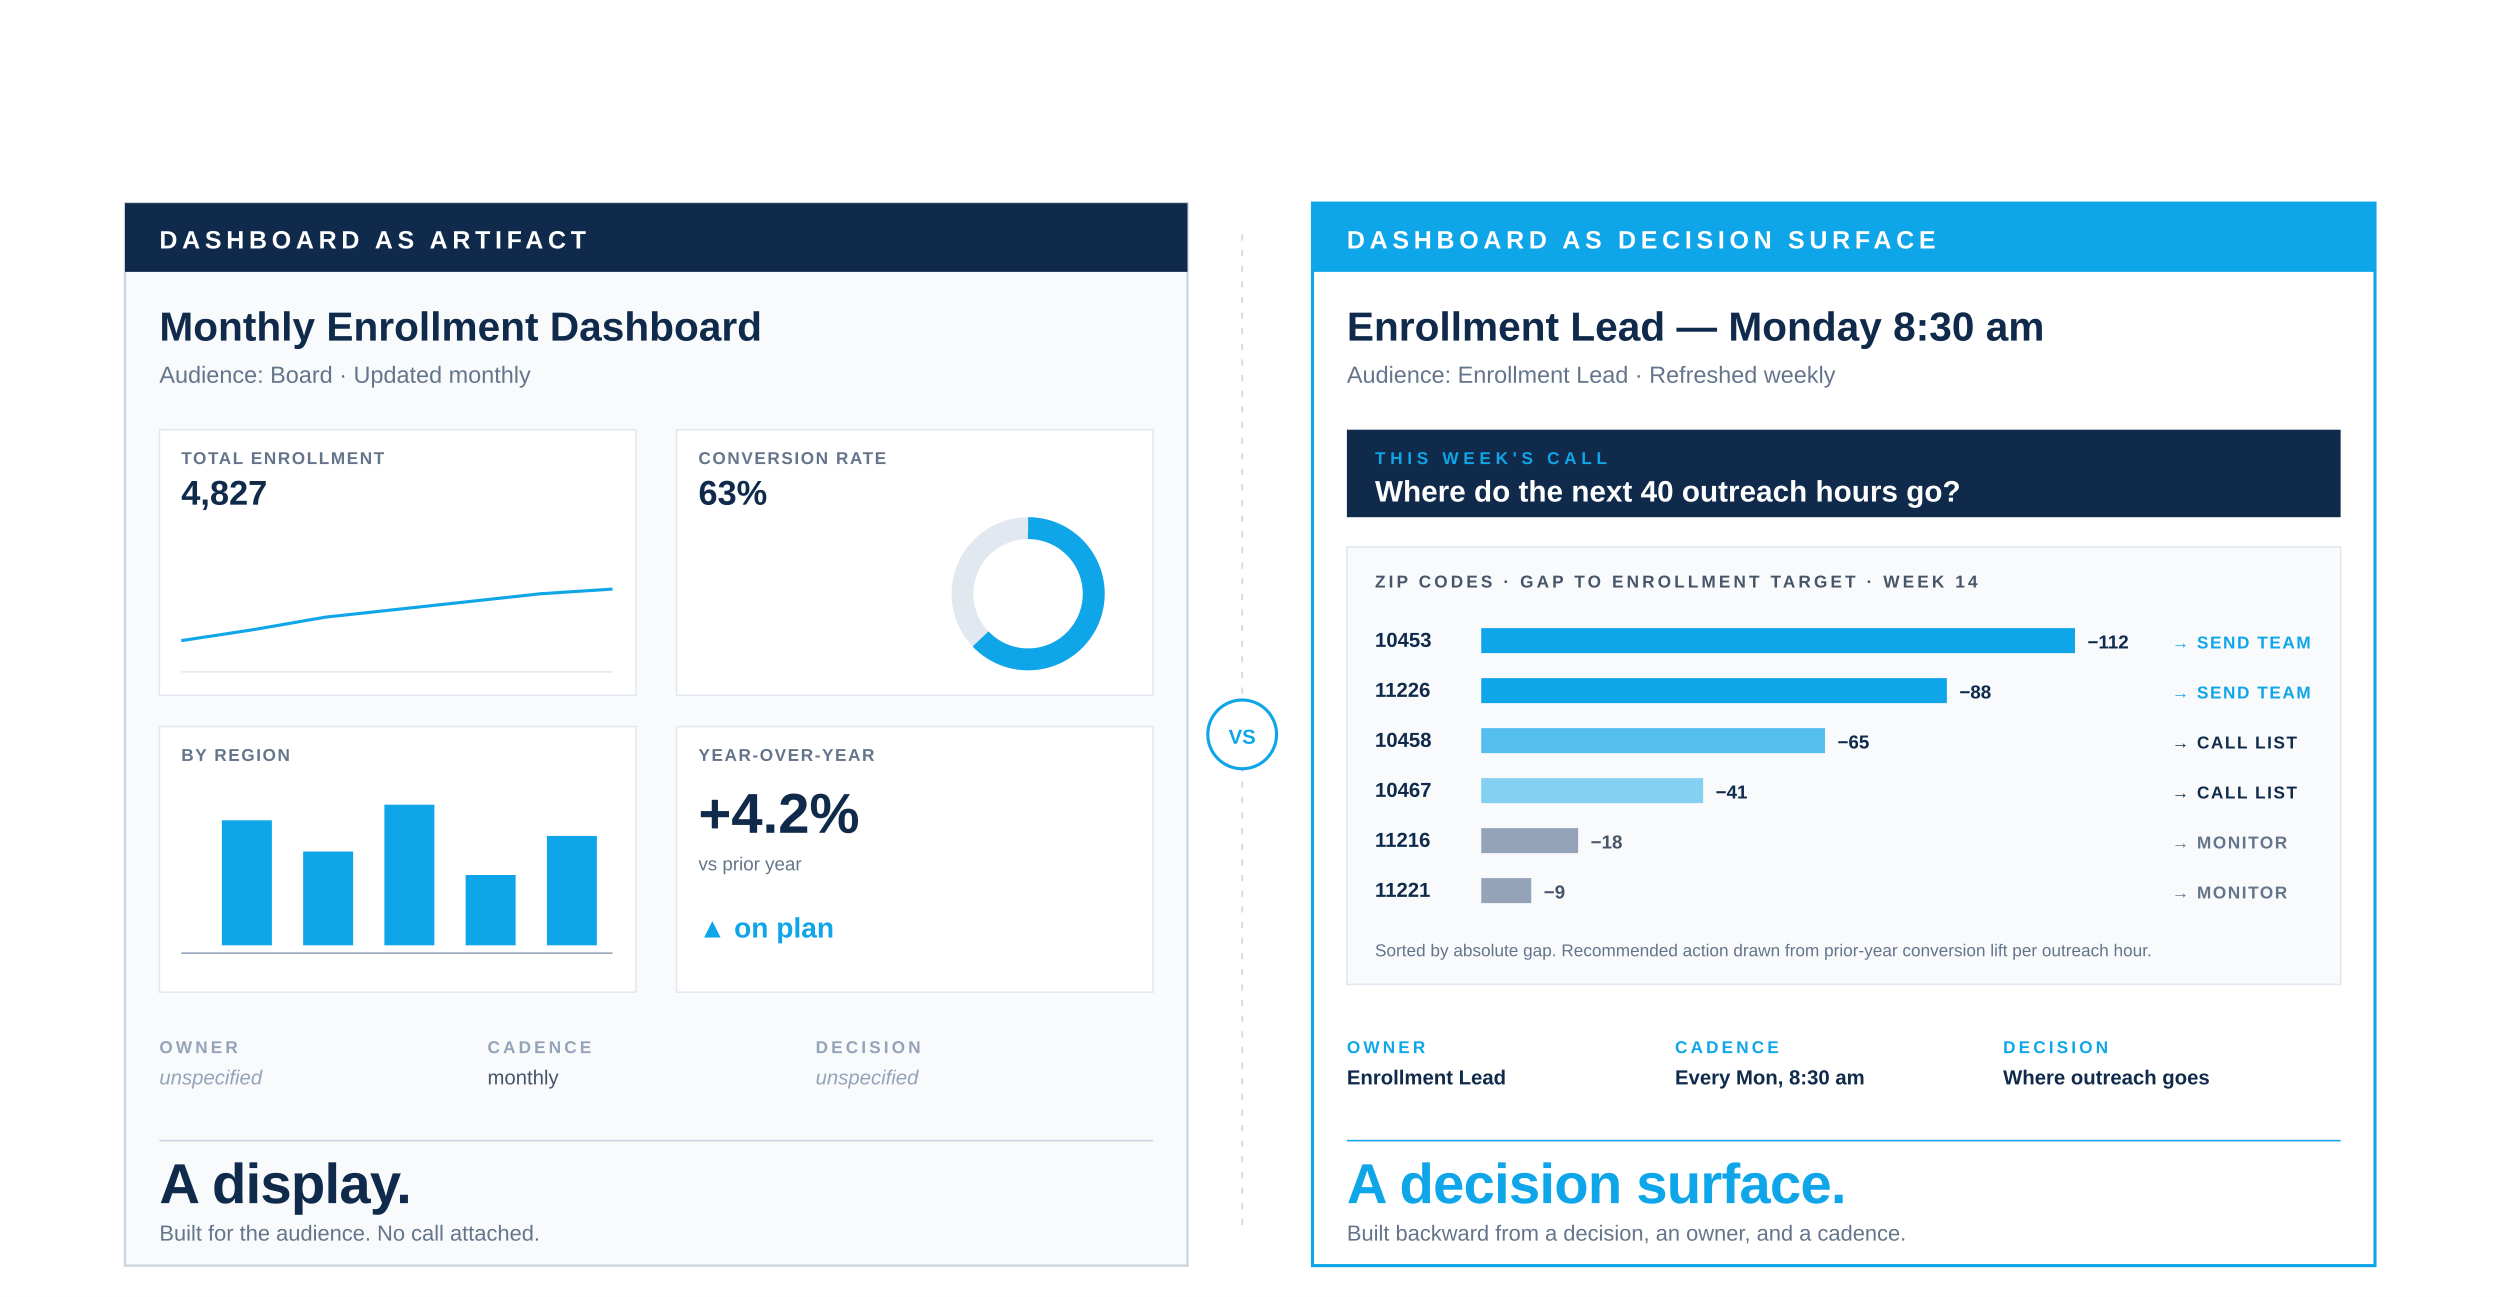
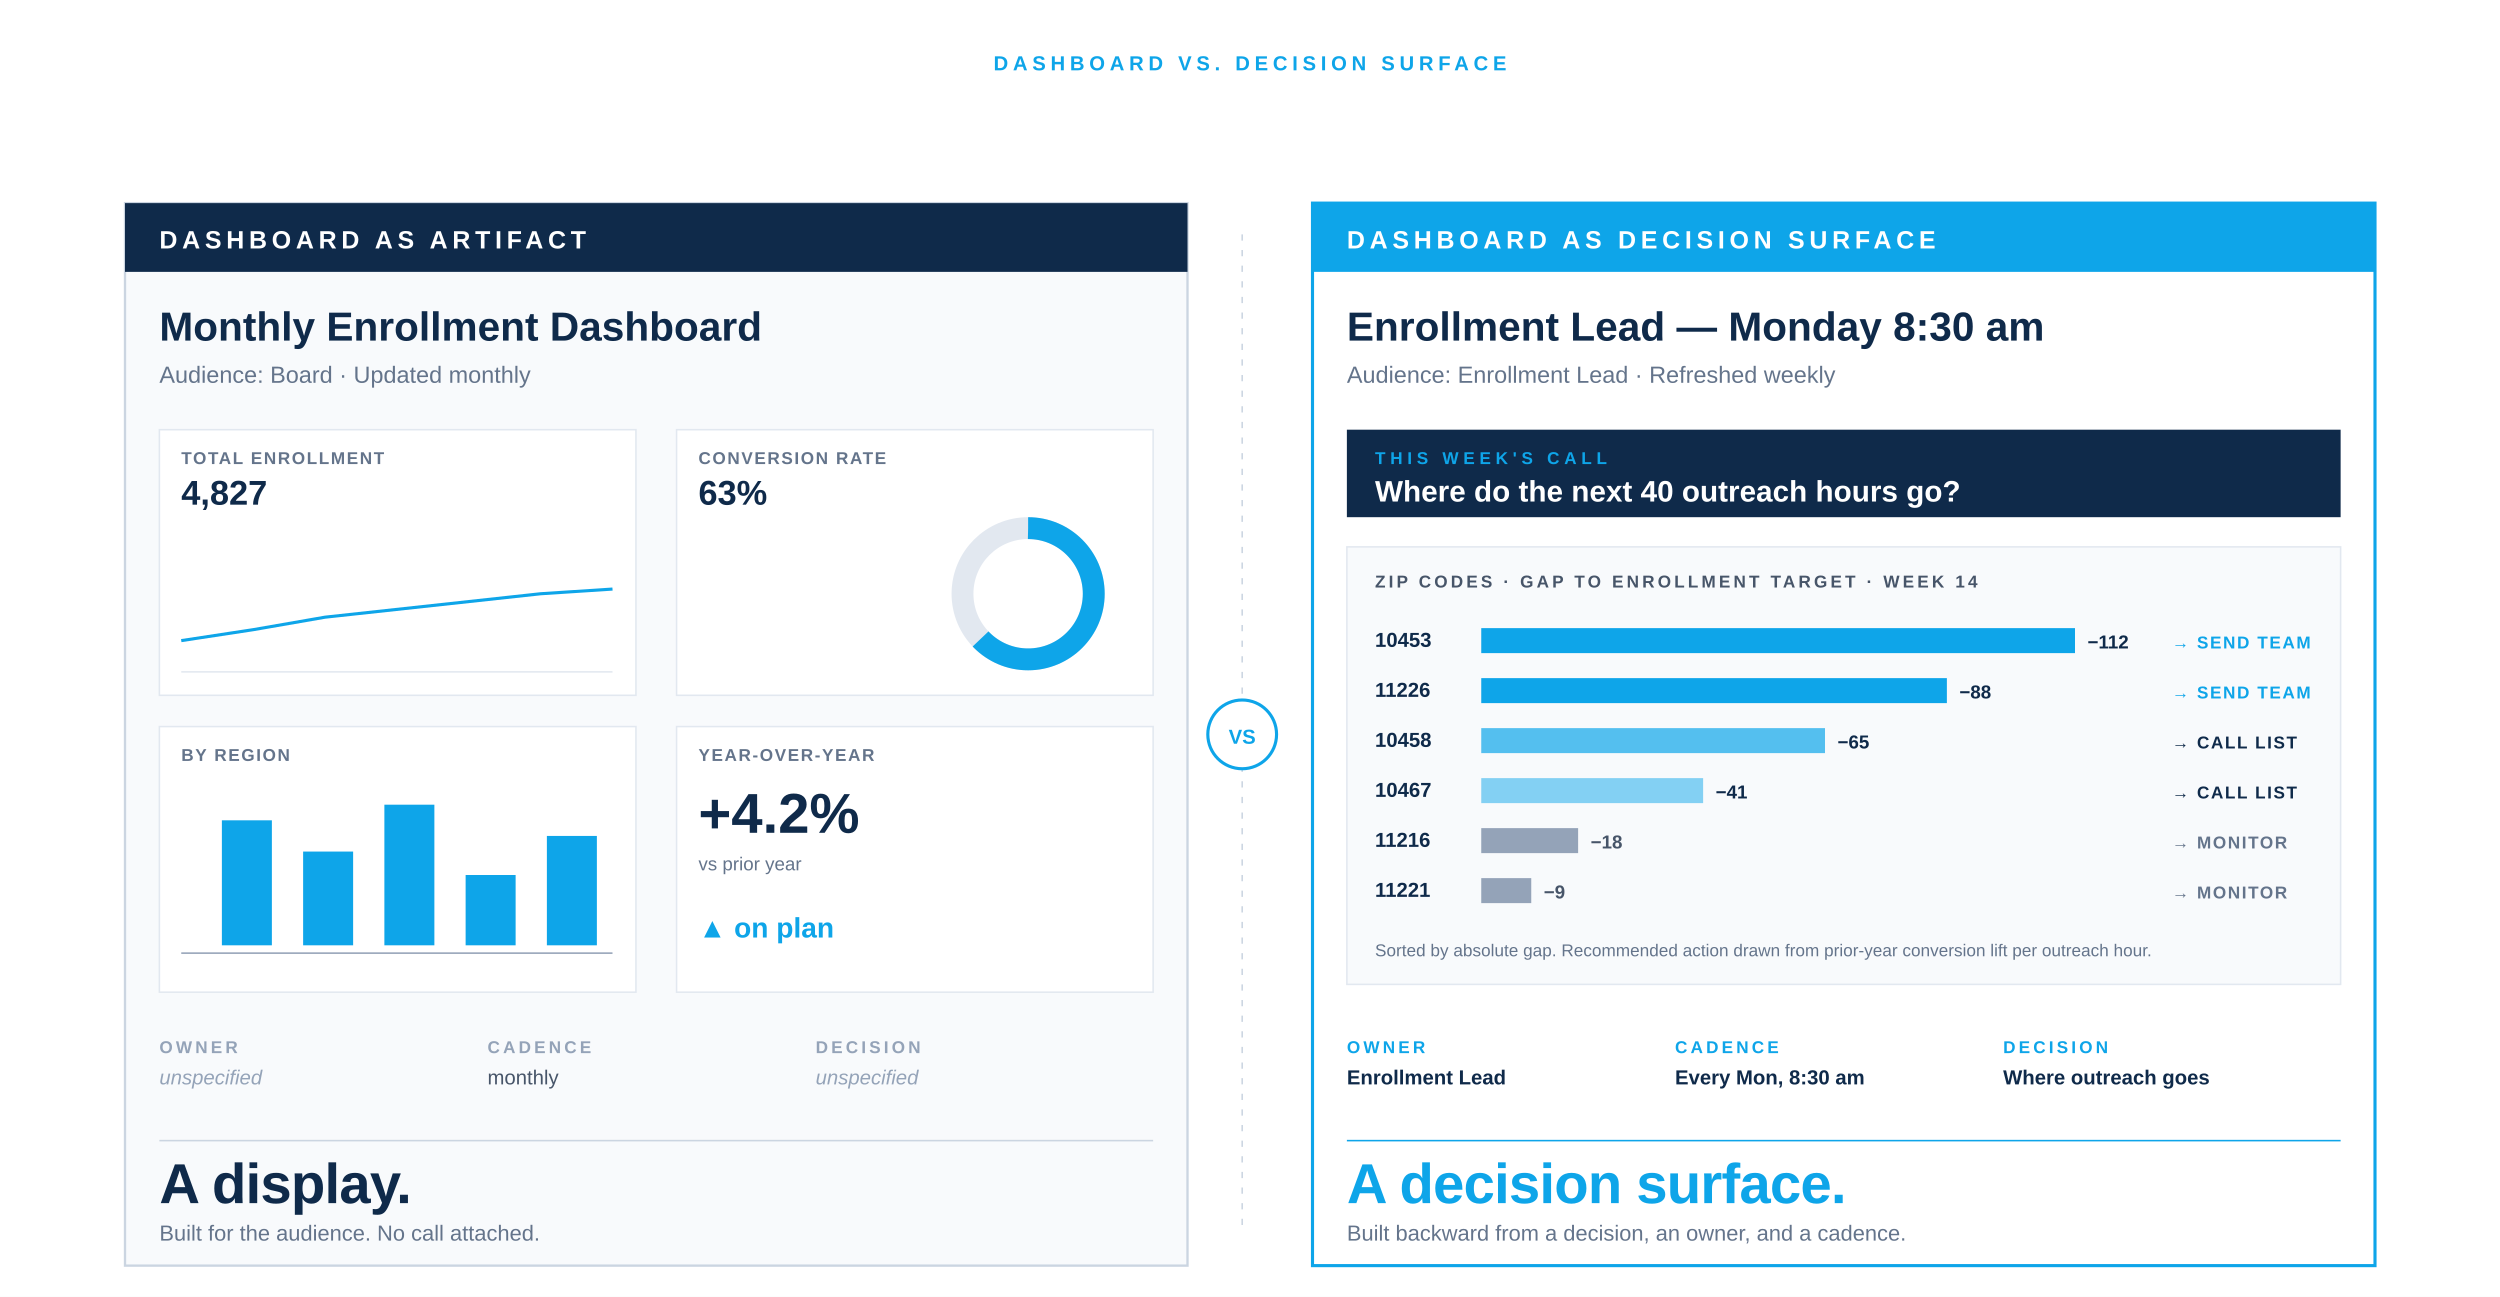
<svg xmlns="http://www.w3.org/2000/svg" viewBox="0 -110 1600 830" role="img">
  <rect x="0" y="-110" width="1600" height="830" fill="#FFFFFF" />
+   <text x="800" y="-65" font-family="-apple-system, BlinkMacSystemFont, 'Helvetica Neue', Arial, sans-serif" font-size="13" font-weight="600" fill="#0EA5E9" letter-spacing="3" text-anchor="middle">DASHBOARD VS. DECISION SURFACE</text>
  <g transform="translate(80, 20)">
    <rect x="0" y="0" width="680" height="680" fill="#F8FAFC" stroke="#CBD5E1" stroke-width="1.5" />
    <rect x="0" y="0" width="680" height="44" fill="#0F2A4A" />
    <text x="22" y="29" font-family="-apple-system, 'Helvetica Neue', Arial, sans-serif" font-size="16" font-weight="700" letter-spacing="3" fill="#FFFFFF">DASHBOARD AS ARTIFACT</text>
    <text x="22" y="88" font-family="-apple-system, 'Helvetica Neue', Arial, sans-serif" font-size="26" font-weight="800" fill="#0F2A4A">Monthly Enrollment Dashboard</text>
    <text x="22" y="115" font-family="-apple-system, 'Helvetica Neue', Arial, sans-serif" font-size="15" font-weight="500" fill="#64748B">Audience: Board · Updated monthly</text>
    <g transform="translate(22, 145)">
      <rect x="0" y="0" width="305" height="170" fill="#FFFFFF" stroke="#E2E8F0" stroke-width="1" />
      <text x="14" y="22" font-family="-apple-system, 'Helvetica Neue', Arial, sans-serif" font-size="11" font-weight="700" letter-spacing="1" fill="#64748B">TOTAL ENROLLMENT</text>
      <text x="14" y="48" font-family="-apple-system, 'Helvetica Neue', Arial, sans-serif" font-size="22" font-weight="800" fill="#0F2A4A">4,827</text>
      <polyline points="14,135 60,128 106,120 152,115 198,110 244,105 290,102" fill="none" stroke="#0EA5E9" stroke-width="2" />
      <line x1="14" y1="155" x2="290" y2="155" stroke="#E2E8F0" stroke-width="1" />
    </g>
    <g transform="translate(353, 145)">
      <rect x="0" y="0" width="305" height="170" fill="#FFFFFF" stroke="#E2E8F0" stroke-width="1" />
      <text x="14" y="22" font-family="-apple-system, 'Helvetica Neue', Arial, sans-serif" font-size="11" font-weight="700" letter-spacing="1" fill="#64748B">CONVERSION RATE</text>
      <text x="14" y="48" font-family="-apple-system, 'Helvetica Neue', Arial, sans-serif" font-size="22" font-weight="800" fill="#0F2A4A">63%</text>
      <circle cx="225" cy="105" r="42" fill="none" stroke="#E2E8F0" stroke-width="14" />
      <circle cx="225" cy="105" r="42" fill="none" stroke="#0EA5E9" stroke-width="14" stroke-dasharray="166 264" transform="rotate(-90 225 105)" />
    </g>
    <g transform="translate(22, 335)">
      <rect x="0" y="0" width="305" height="170" fill="#FFFFFF" stroke="#E2E8F0" stroke-width="1" />
      <text x="14" y="22" font-family="-apple-system, 'Helvetica Neue', Arial, sans-serif" font-size="11" font-weight="700" letter-spacing="1" fill="#64748B">BY REGION</text>
      <rect x="40" y="60" width="32" height="80" fill="#0EA5E9" />
      <rect x="92" y="80" width="32" height="60" fill="#0EA5E9" />
      <rect x="144" y="50" width="32" height="90" fill="#0EA5E9" />
      <rect x="196" y="95" width="32" height="45" fill="#0EA5E9" />
      <rect x="248" y="70" width="32" height="70" fill="#0EA5E9" />
      <line x1="14" y1="145" x2="290" y2="145" stroke="#94A3B8" stroke-width="1" />
    </g>
    <g transform="translate(353, 335)">
      <rect x="0" y="0" width="305" height="170" fill="#FFFFFF" stroke="#E2E8F0" stroke-width="1" />
      <text x="14" y="22" font-family="-apple-system, 'Helvetica Neue', Arial, sans-serif" font-size="11" font-weight="700" letter-spacing="1" fill="#64748B">YEAR-OVER-YEAR</text>
      <text x="14" y="68" font-family="-apple-system, 'Helvetica Neue', Arial, sans-serif" font-size="36" font-weight="800" fill="#0F2A4A">+4.2%</text>
      <text x="14" y="92" font-family="-apple-system, 'Helvetica Neue', Arial, sans-serif" font-size="12" fill="#64748B">vs prior year</text>
      <text x="14" y="135" font-family="-apple-system, 'Helvetica Neue', Arial, sans-serif" font-size="18" font-weight="700" fill="#0EA5E9">▲ on plan</text>
    </g>
    <g transform="translate(22, 530)">
      <text x="0" y="14" font-family="-apple-system, 'Helvetica Neue', Arial, sans-serif" font-size="11" font-weight="700" letter-spacing="2" fill="#94A3B8">OWNER</text>
      <text x="0" y="34" font-family="-apple-system, 'Helvetica Neue', Arial, sans-serif" font-size="13" font-style="italic" fill="#94A3B8">unspecified</text>
      <text x="210" y="14" font-family="-apple-system, 'Helvetica Neue', Arial, sans-serif" font-size="11" font-weight="700" letter-spacing="2" fill="#94A3B8">CADENCE</text>
      <text x="210" y="34" font-family="-apple-system, 'Helvetica Neue', Arial, sans-serif" font-size="13" fill="#475569">monthly</text>
      <text x="420" y="14" font-family="-apple-system, 'Helvetica Neue', Arial, sans-serif" font-size="11" font-weight="700" letter-spacing="2" fill="#94A3B8">DECISION</text>
      <text x="420" y="34" font-family="-apple-system, 'Helvetica Neue', Arial, sans-serif" font-size="13" font-style="italic" fill="#94A3B8">unspecified</text>
    </g>
    <line x1="22" y1="600" x2="658" y2="600" stroke="#CBD5E1" stroke-width="1" />
    <text x="22" y="640" font-family="-apple-system, BlinkMacSystemFont, 'Helvetica Neue', Arial, sans-serif" font-size="36" font-weight="800" letter-spacing="-0.5" fill="#0F2A4A">A display.</text>
    <text x="22" y="664" font-family="-apple-system, 'Helvetica Neue', Arial, sans-serif" font-size="14" fill="#64748B">Built for the audience. No call attached.</text>
  </g>
  <g transform="translate(795, 20)">
    <line x1="0" y1="20" x2="0" y2="660" stroke="#CBD5E1" stroke-width="1" stroke-dasharray="4 6" />
    <circle cx="0" cy="340" r="22" fill="#FFFFFF" stroke="#0EA5E9" stroke-width="2" />
    <text x="0" y="346" font-family="-apple-system, 'Helvetica Neue', Arial, sans-serif" font-size="13" font-weight="800" text-anchor="middle" fill="#0EA5E9">VS</text>
  </g>
  <g transform="translate(840, 20)">
    <rect x="0" y="0" width="680" height="680" fill="#FFFFFF" stroke="#0EA5E9" stroke-width="2" />
    <rect x="0" y="0" width="680" height="44" fill="#0EA5E9" />
    <text x="22" y="29" font-family="-apple-system, 'Helvetica Neue', Arial, sans-serif" font-size="16" font-weight="700" letter-spacing="3" fill="#FFFFFF">DASHBOARD AS DECISION SURFACE</text>
    <text x="22" y="88" font-family="-apple-system, 'Helvetica Neue', Arial, sans-serif" font-size="26" font-weight="800" fill="#0F2A4A">Enrollment Lead — Monday 8:30 am</text>
    <text x="22" y="115" font-family="-apple-system, 'Helvetica Neue', Arial, sans-serif" font-size="15" font-weight="500" fill="#64748B">Audience: Enrollment Lead · Refreshed weekly</text>
    <g transform="translate(22, 145)">
      <rect x="0" y="0" width="636" height="56" fill="#0F2A4A" />
      <text x="18" y="22" font-family="-apple-system, 'Helvetica Neue', Arial, sans-serif" font-size="11" font-weight="700" letter-spacing="3" fill="#0EA5E9">THIS WEEK'S CALL</text>
      <text x="18" y="46" font-family="-apple-system, 'Helvetica Neue', Arial, sans-serif" font-size="19" font-weight="700" fill="#FFFFFF">Where do the next 40 outreach hours go?</text>
    </g>
    <g transform="translate(22, 220)">
      <rect x="0" y="0" width="636" height="280" fill="#F8FAFC" stroke="#E2E8F0" stroke-width="1" />
      <text x="18" y="26" font-family="-apple-system, 'Helvetica Neue', Arial, sans-serif" font-size="11" font-weight="700" letter-spacing="2" fill="#475569">ZIP CODES · GAP TO ENROLLMENT TARGET · WEEK 14</text>
      <g transform="translate(18, 50)">
        <text x="0" y="14" font-family="-apple-system, 'Helvetica Neue', Arial, sans-serif" font-size="13" font-weight="700" fill="#0F2A4A">10453</text>
        <rect x="68" y="2" width="380" height="16" fill="#0EA5E9" />
        <text x="456" y="15" font-family="-apple-system, 'Helvetica Neue', Arial, sans-serif" font-size="12" font-weight="700" fill="#0F2A4A">−112</text>
        <text x="510" y="15" font-family="-apple-system, 'Helvetica Neue', Arial, sans-serif" font-size="11" font-weight="700" letter-spacing="1" fill="#0EA5E9">→ SEND TEAM</text>
      </g>
      <g transform="translate(18, 82)">
        <text x="0" y="14" font-family="-apple-system, 'Helvetica Neue', Arial, sans-serif" font-size="13" font-weight="700" fill="#0F2A4A">11226</text>
        <rect x="68" y="2" width="298" height="16" fill="#0EA5E9" />
        <text x="374" y="15" font-family="-apple-system, 'Helvetica Neue', Arial, sans-serif" font-size="12" font-weight="700" fill="#0F2A4A">−88</text>
        <text x="510" y="15" font-family="-apple-system, 'Helvetica Neue', Arial, sans-serif" font-size="11" font-weight="700" letter-spacing="1" fill="#0EA5E9">→ SEND TEAM</text>
      </g>
      <g transform="translate(18, 114)">
        <text x="0" y="14" font-family="-apple-system, 'Helvetica Neue', Arial, sans-serif" font-size="13" font-weight="700" fill="#0F2A4A">10458</text>
        <rect x="68" y="2" width="220" height="16" fill="#0EA5E9" opacity="0.7" />
        <text x="296" y="15" font-family="-apple-system, 'Helvetica Neue', Arial, sans-serif" font-size="12" font-weight="700" fill="#0F2A4A">−65</text>
        <text x="510" y="15" font-family="-apple-system, 'Helvetica Neue', Arial, sans-serif" font-size="11" font-weight="700" letter-spacing="1" fill="#0F2A4A">→ CALL LIST</text>
      </g>
      <g transform="translate(18, 146)">
        <text x="0" y="14" font-family="-apple-system, 'Helvetica Neue', Arial, sans-serif" font-size="13" font-weight="700" fill="#0F2A4A">10467</text>
        <rect x="68" y="2" width="142" height="16" fill="#0EA5E9" opacity="0.5" />
        <text x="218" y="15" font-family="-apple-system, 'Helvetica Neue', Arial, sans-serif" font-size="12" font-weight="700" fill="#0F2A4A">−41</text>
        <text x="510" y="15" font-family="-apple-system, 'Helvetica Neue', Arial, sans-serif" font-size="11" font-weight="700" letter-spacing="1" fill="#0F2A4A">→ CALL LIST</text>
      </g>
      <g transform="translate(18, 178)">
        <text x="0" y="14" font-family="-apple-system, 'Helvetica Neue', Arial, sans-serif" font-size="13" font-weight="700" fill="#0F2A4A">11216</text>
        <rect x="68" y="2" width="62" height="16" fill="#94A3B8" />
        <text x="138" y="15" font-family="-apple-system, 'Helvetica Neue', Arial, sans-serif" font-size="12" font-weight="700" fill="#475569">−18</text>
        <text x="510" y="15" font-family="-apple-system, 'Helvetica Neue', Arial, sans-serif" font-size="11" font-weight="700" letter-spacing="1" fill="#64748B">→ MONITOR</text>
      </g>
      <g transform="translate(18, 210)">
        <text x="0" y="14" font-family="-apple-system, 'Helvetica Neue', Arial, sans-serif" font-size="13" font-weight="700" fill="#0F2A4A">11221</text>
        <rect x="68" y="2" width="32" height="16" fill="#94A3B8" />
        <text x="108" y="15" font-family="-apple-system, 'Helvetica Neue', Arial, sans-serif" font-size="12" font-weight="700" fill="#475569">−9</text>
        <text x="510" y="15" font-family="-apple-system, 'Helvetica Neue', Arial, sans-serif" font-size="11" font-weight="700" letter-spacing="1" fill="#64748B">→ MONITOR</text>
      </g>
      <text x="18" y="262" font-family="-apple-system, 'Helvetica Neue', Arial, sans-serif" font-size="11" fill="#64748B">Sorted by absolute gap. Recommended action drawn from prior-year conversion lift per outreach hour.</text>
    </g>
    <g transform="translate(22, 530)">
      <text x="0" y="14" font-family="-apple-system, 'Helvetica Neue', Arial, sans-serif" font-size="11" font-weight="700" letter-spacing="2" fill="#0EA5E9">OWNER</text>
      <text x="0" y="34" font-family="-apple-system, 'Helvetica Neue', Arial, sans-serif" font-size="13" font-weight="700" fill="#0F2A4A">Enrollment Lead</text>
      <text x="210" y="14" font-family="-apple-system, 'Helvetica Neue', Arial, sans-serif" font-size="11" font-weight="700" letter-spacing="2" fill="#0EA5E9">CADENCE</text>
      <text x="210" y="34" font-family="-apple-system, 'Helvetica Neue', Arial, sans-serif" font-size="13" font-weight="700" fill="#0F2A4A">Every Mon, 8:30 am</text>
      <text x="420" y="14" font-family="-apple-system, 'Helvetica Neue', Arial, sans-serif" font-size="11" font-weight="700" letter-spacing="2" fill="#0EA5E9">DECISION</text>
      <text x="420" y="34" font-family="-apple-system, 'Helvetica Neue', Arial, sans-serif" font-size="13" font-weight="700" fill="#0F2A4A">Where outreach goes</text>
    </g>
    <line x1="22" y1="600" x2="658" y2="600" stroke="#0EA5E9" stroke-width="1" />
    <text x="22" y="640" font-family="-apple-system, BlinkMacSystemFont, 'Helvetica Neue', Arial, sans-serif" font-size="36" font-weight="800" letter-spacing="-0.5" fill="#0EA5E9">A decision surface.</text>
    <text x="22" y="664" font-family="-apple-system, 'Helvetica Neue', Arial, sans-serif" font-size="14" fill="#64748B">Built backward from a decision, an owner, and a cadence.</text>
  </g>
</svg>
